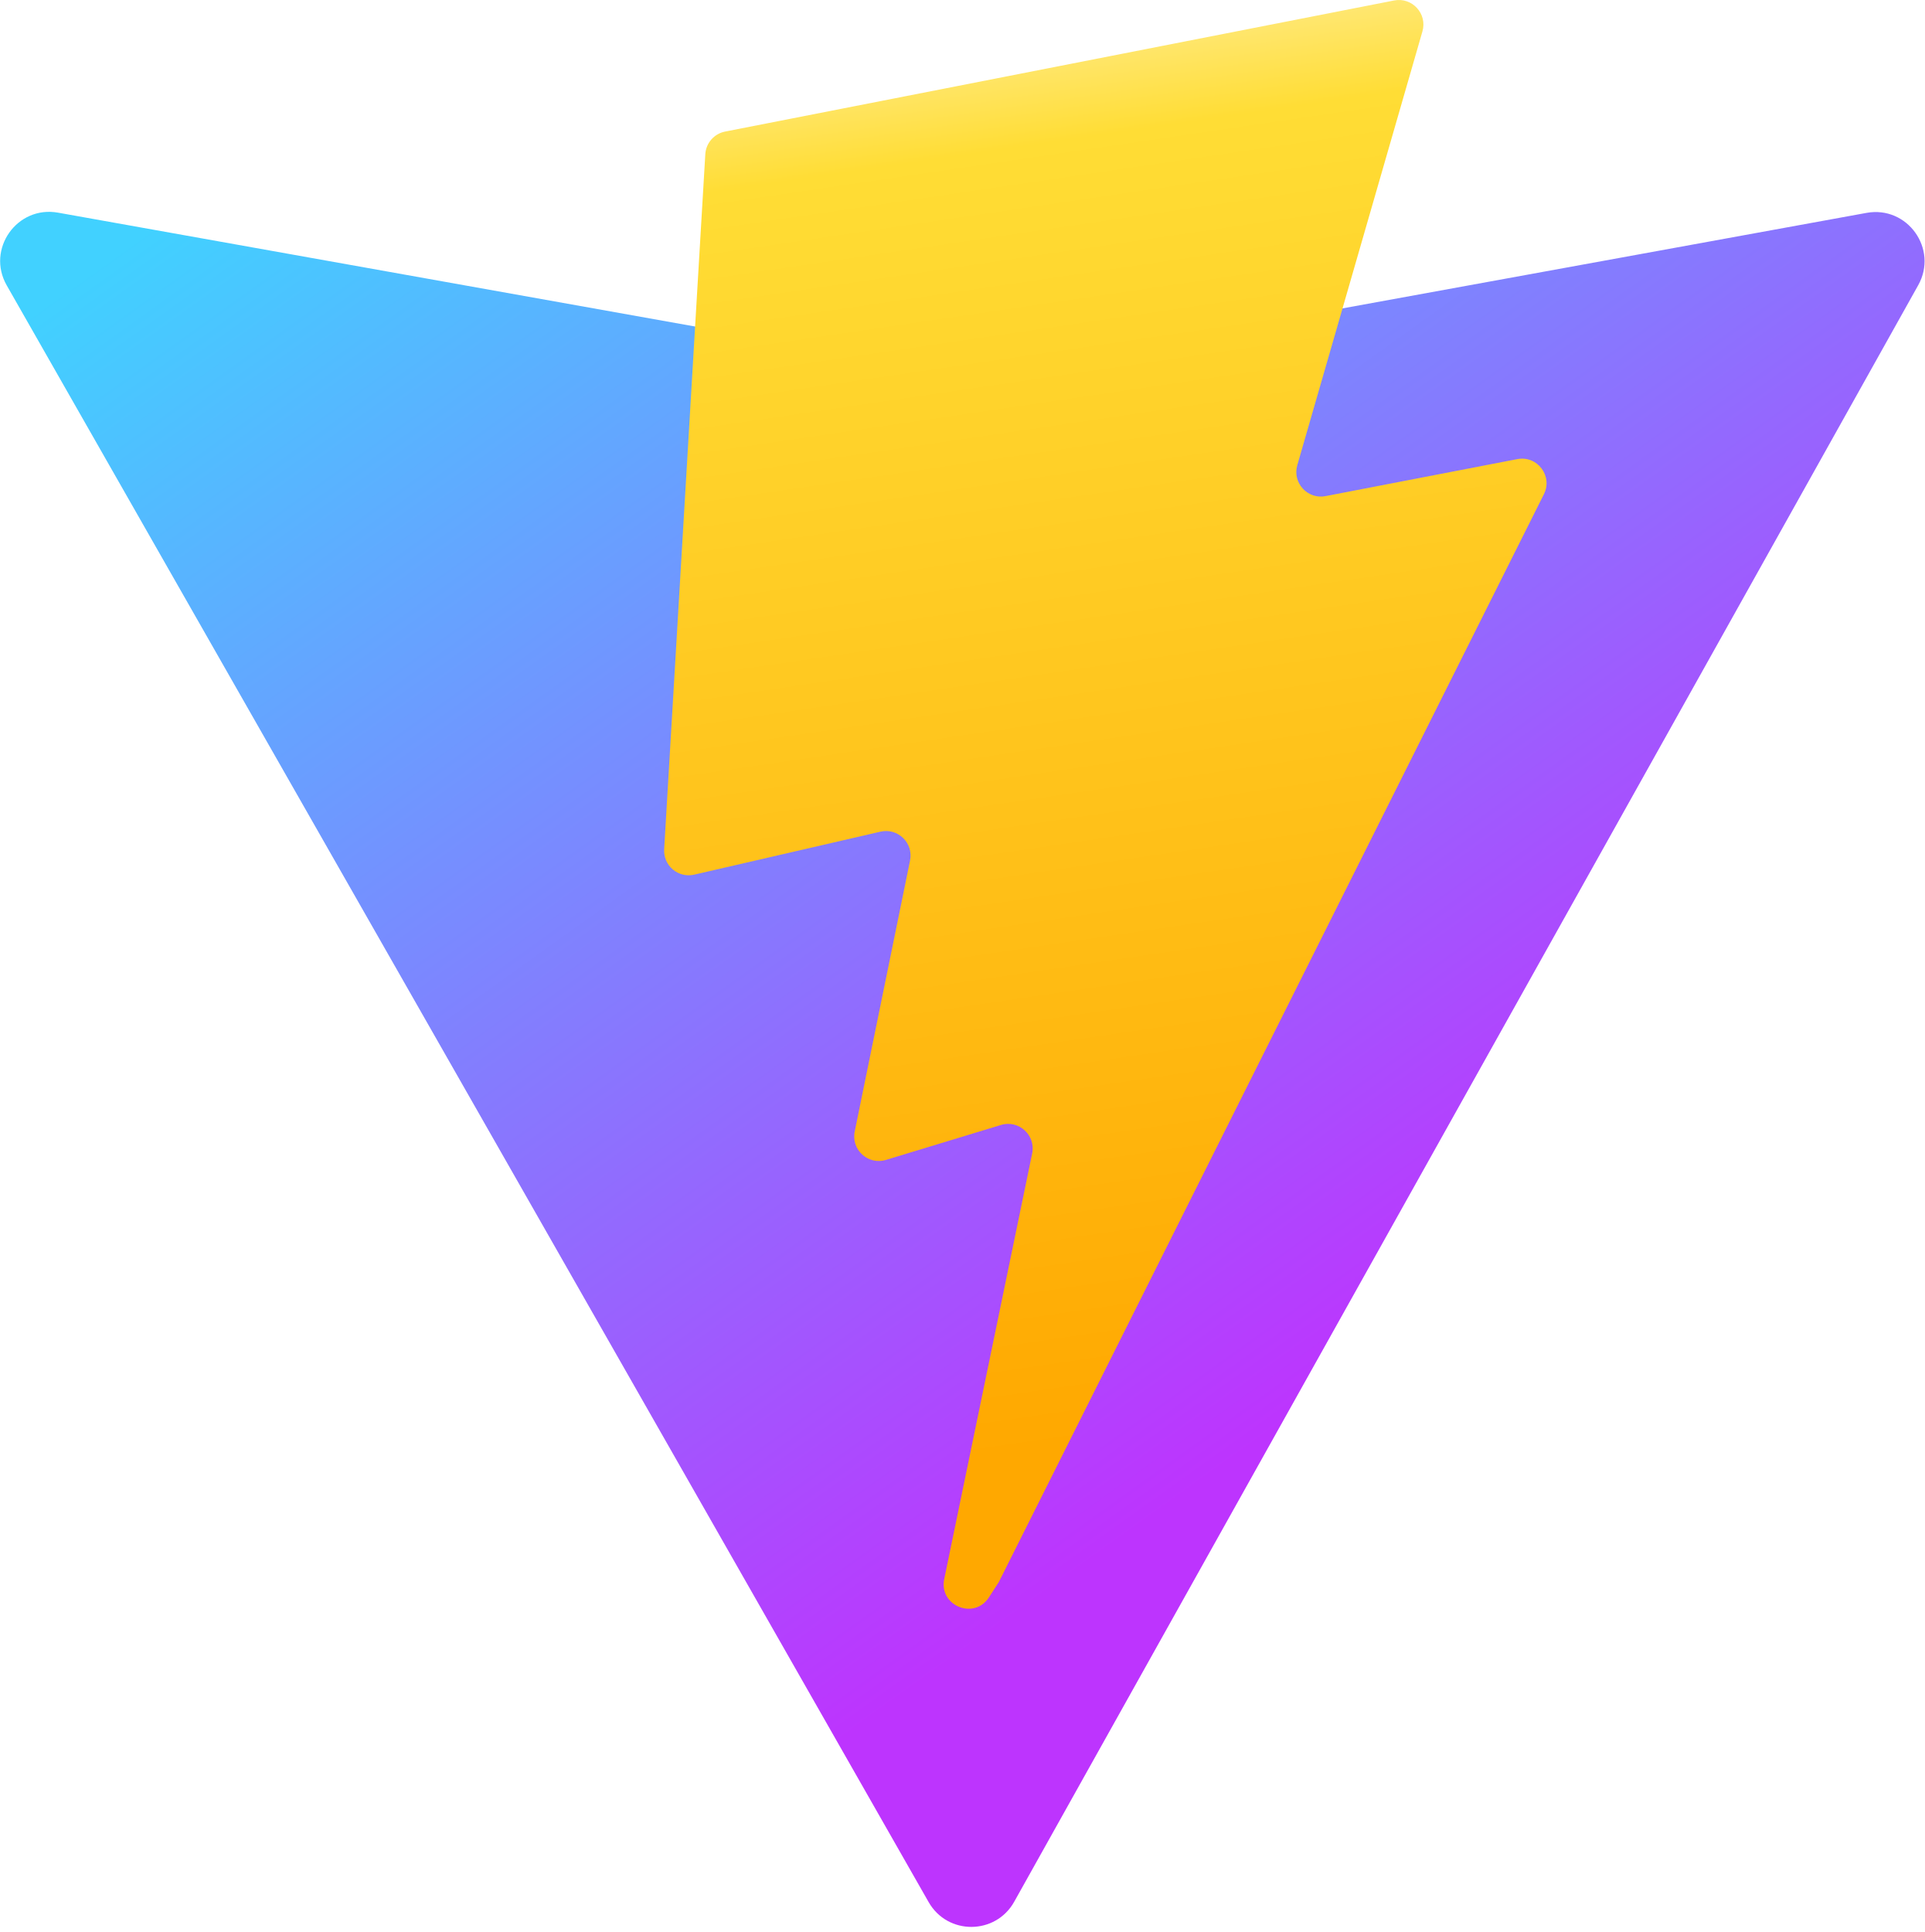
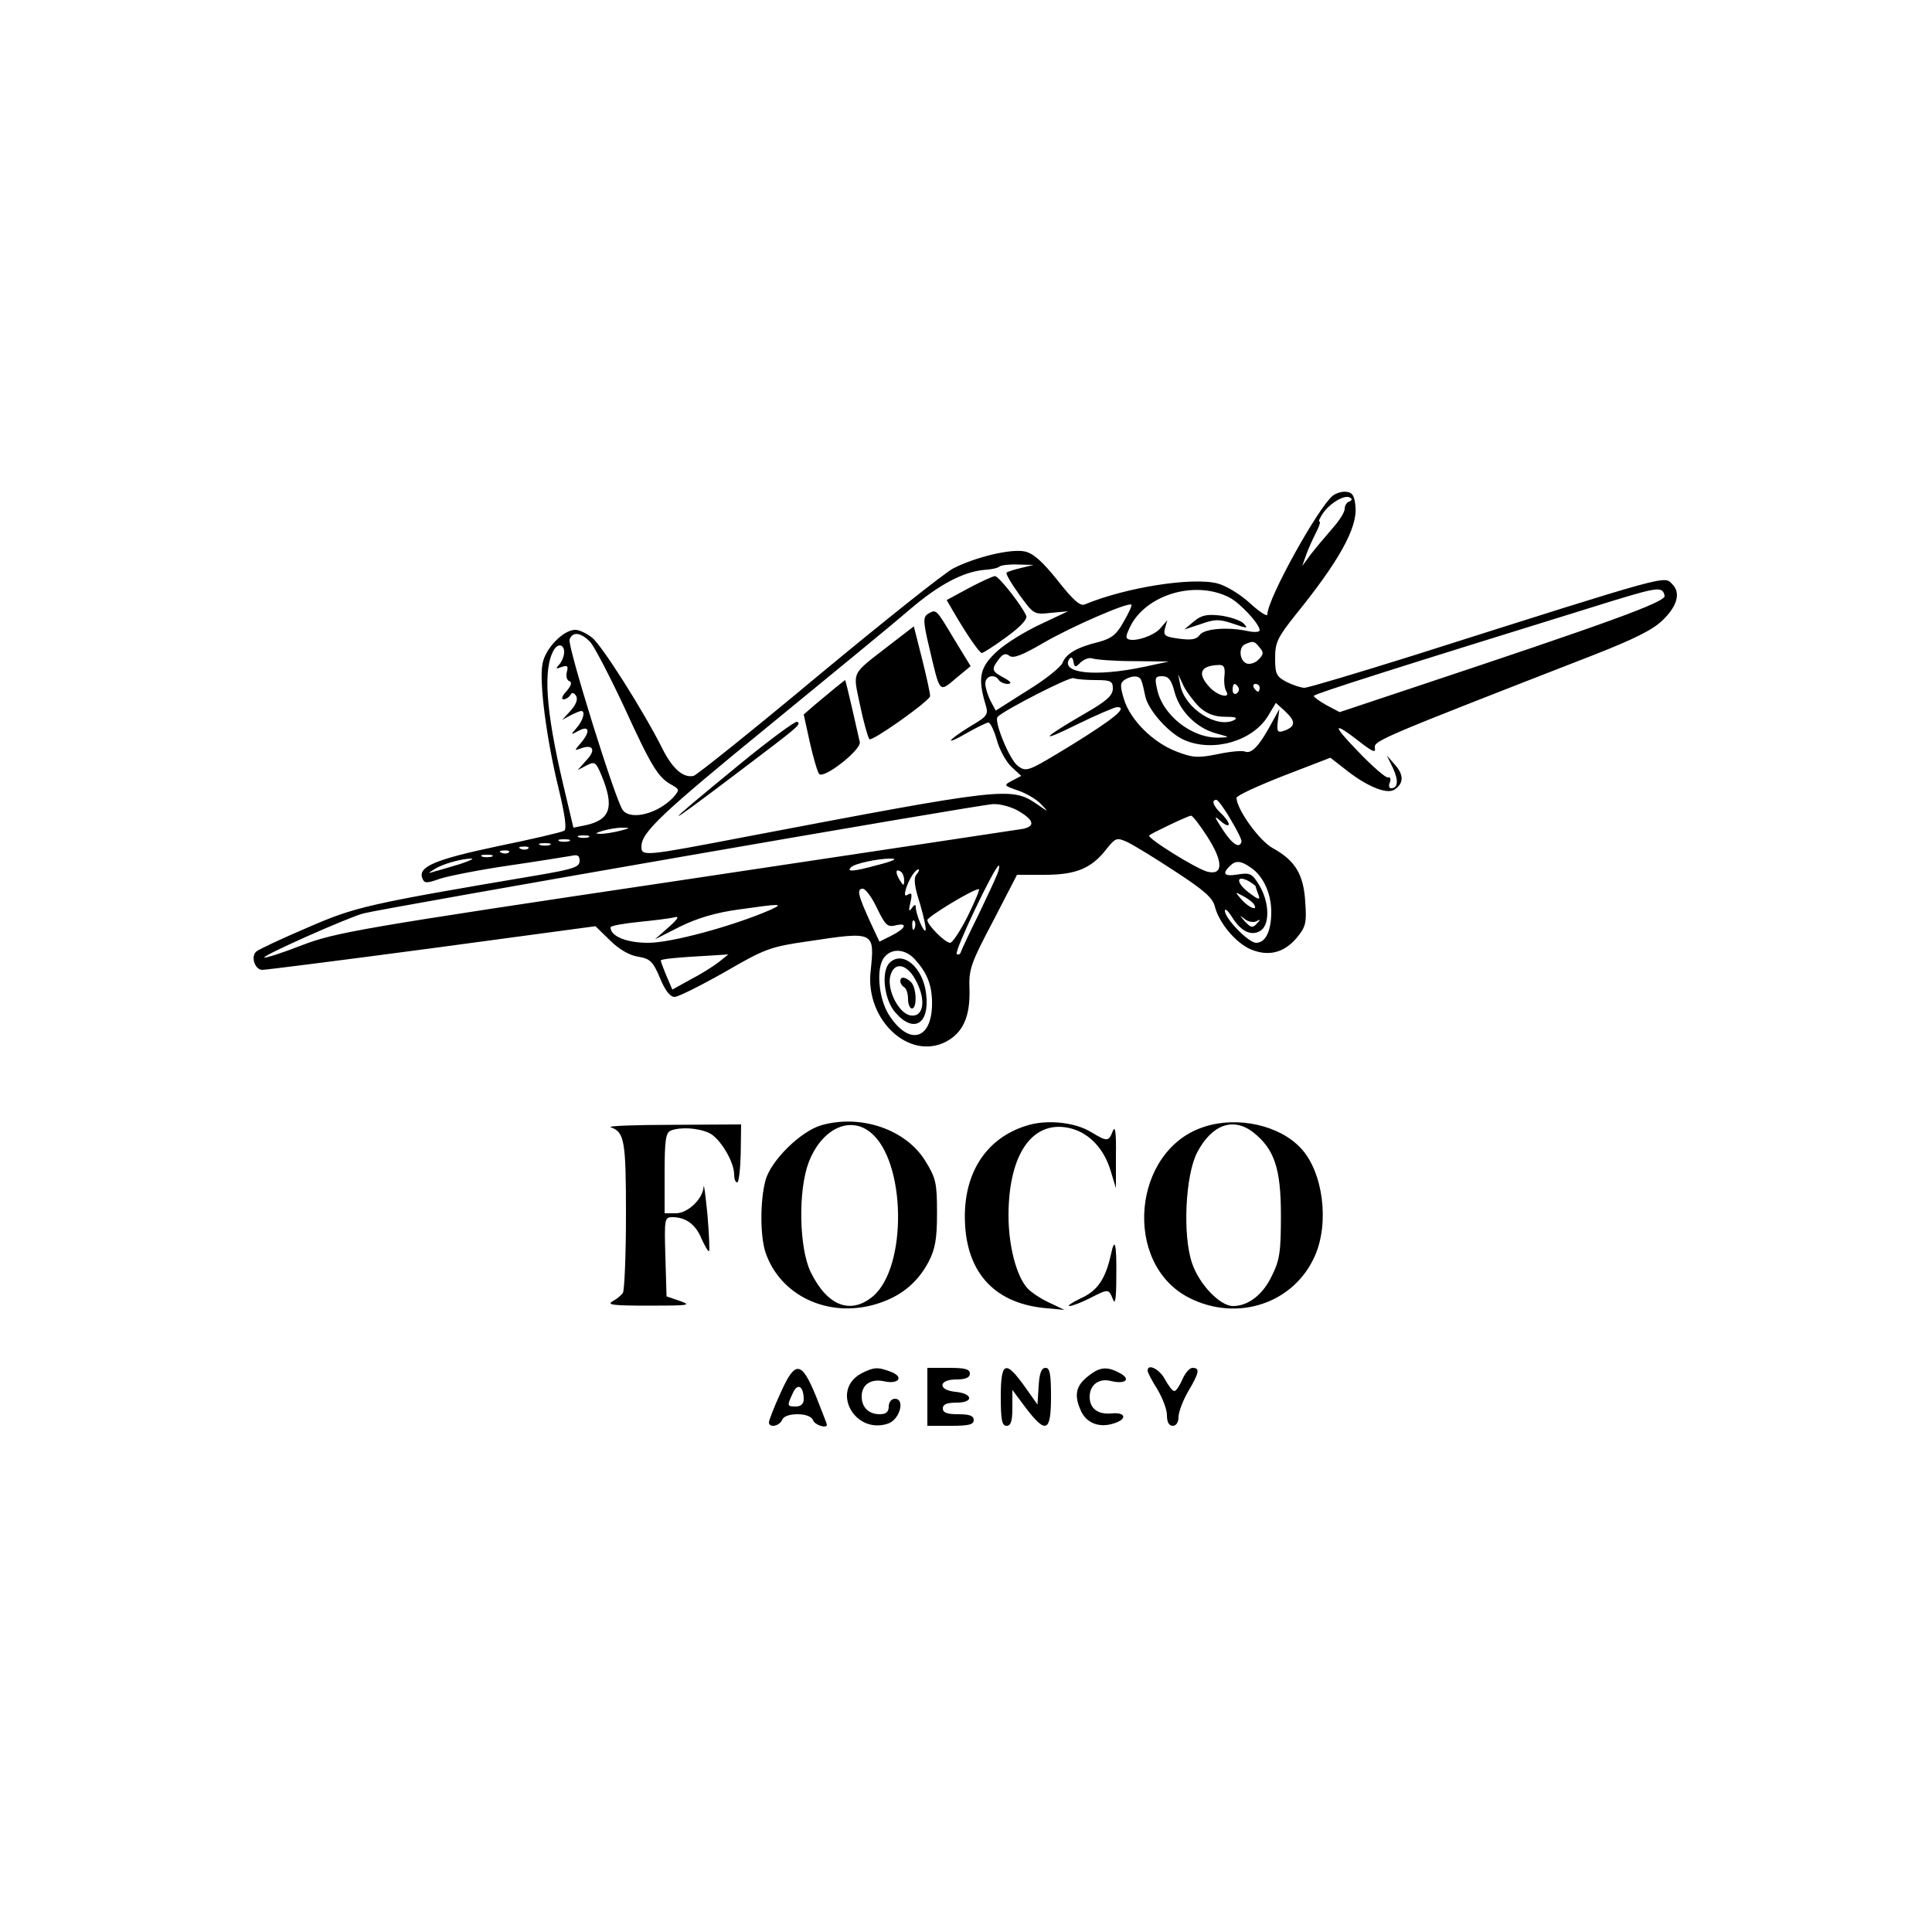
- <svg xmlns="http://www.w3.org/2000/svg" aria-hidden="true" role="img" class="iconify iconify--logos" width="31.88" height="32" preserveAspectRatio="xMidYMid meet" viewBox="0 0 256 257">
-   <defs>
-     <linearGradient id="IconifyId1813088fe1fbc01fb466" x1="-.828%" x2="57.636%" y1="7.652%" y2="78.411%">
-       <stop offset="0%" stop-color="#41D1FF" />
-       <stop offset="100%" stop-color="#BD34FE" />
-     </linearGradient>
-     <linearGradient id="IconifyId1813088fe1fbc01fb467" x1="43.376%" x2="50.316%" y1="2.242%" y2="89.03%">
-       <stop offset="0%" stop-color="#FFEA83" />
-       <stop offset="8.333%" stop-color="#FFDD35" />
-       <stop offset="100%" stop-color="#FFA800" />
-     </linearGradient>
-   </defs>
-   <path fill="url(#IconifyId1813088fe1fbc01fb466)" d="M255.153 37.938L134.897 252.976c-2.483 4.44-8.862 4.466-11.382.048L.875 37.958c-2.746-4.814 1.371-10.646 6.827-9.67l120.385 21.517a6.537 6.537 0 0 0 2.322-.004l117.867-21.483c5.438-.991 9.574 4.796 6.877 9.62Z" />
-   <path fill="url(#IconifyId1813088fe1fbc01fb467)" d="M185.432.063L96.44 17.501a3.268 3.268 0 0 0-2.634 3.014l-5.474 92.456a3.268 3.268 0 0 0 3.997 3.378l24.777-5.718c2.318-.535 4.413 1.507 3.936 3.838l-7.361 36.047c-.495 2.426 1.782 4.5 4.151 3.78l15.304-4.649c2.372-.72 4.652 1.36 4.15 3.788l-11.698 56.621c-.732 3.542 3.979 5.473 5.943 2.437l1.313-2.028l72.516-144.72c1.215-2.423-.88-5.186-3.54-4.672l-25.505 4.922c-2.396.462-4.435-1.77-3.759-4.114l16.646-57.705c.677-2.35-1.37-4.583-3.769-4.113Z" />
+ <svg xmlns="http://www.w3.org/2000/svg" version="1.0" width="500pt" height="500pt" viewBox="0 0 500 500" preserveAspectRatio="xMidYMid meet">
+   <g transform="translate(0,500) scale(0.1,-0.1)" fill="#000000" stroke="none">
+     <path d="M3449 3717 c-38 -31 -169 -267 -169 -307 0 -7 -20 6 -44 28 -25 23 -62 46 -85 52 -65 17 -237 -10 -343 -54 -12 -6 -30 10 -71 62 -40 50 -64 71 -86 75 -35 7 -125 -14 -184 -44 -23 -12 -180 -137 -350 -278 -169 -141 -314 -257 -322 -259 -27 -6 -55 19 -81 71 -48 96 -157 268 -182 287 -14 11 -33 20 -43 20 -31 0 -78 -48 -85 -88 -9 -46 10 -194 42 -324 17 -71 21 -104 14 -108 -7 -4 -84 -22 -172 -40 -161 -34 -207 -53 -195 -83 5 -13 10 -14 46 -1 22 7 102 23 178 34 76 11 148 23 161 25 17 4 22 1 22 -13 0 -16 -16 -21 -102 -36 -451 -76 -479 -83 -603 -137 -66 -28 -125 -56 -131 -61 -16 -12 -5 -48 15 -48 9 0 206 25 439 56 l423 57 38 -37 c23 -23 51 -39 73 -42 30 -5 38 -12 56 -55 13 -32 26 -49 38 -49 9 0 67 29 129 64 105 61 119 66 217 80 172 26 172 26 161 -79 -13 -125 100 -230 195 -181 44 23 63 65 61 135 -2 53 3 67 61 177 l62 120 72 0 c81 0 121 17 159 66 24 30 27 31 54 19 15 -7 71 -41 124 -76 74 -48 98 -69 103 -91 11 -43 54 -94 93 -111 46 -19 86 -9 119 30 23 28 26 38 22 92 -4 72 -26 108 -84 140 -35 19 -93 100 -94 130 0 6 55 31 121 57 l122 47 36 -28 c57 -46 109 -67 129 -55 25 16 26 38 2 65 l-21 24 16 -33 c15 -32 13 -52 -5 -52 -5 0 -7 7 -3 15 3 9 1 15 -5 13 -5 -2 -41 29 -79 69 -68 70 -64 78 10 20 30 -23 38 -26 35 -12 -3 18 22 28 564 239 107 42 156 66 182 92 37 36 46 70 24 92 -22 22 5 30 -669 -184 -147 -46 -274 -84 -283 -84 -9 0 -30 7 -46 15 -27 14 -30 21 -30 62 0 40 6 53 53 112 111 137 160 224 155 279 -2 28 -8 38 -23 39 -11 2 -27 -3 -36 -10z m43 -15 c-7 -2 -12 -11 -12 -19 0 -9 -15 -32 -33 -52 -17 -20 -42 -49 -55 -66 l-22 -30 10 28 c5 15 17 41 25 57 9 17 13 30 10 30 -4 0 1 10 9 22 19 27 57 49 70 40 6 -3 5 -7 -2 -10z m-850 -172 c-18 -4 -35 -10 -37 -12 -3 -2 12 -28 33 -57 37 -51 38 -52 82 -47 l44 4 -70 -33 c-39 -18 -90 -49 -113 -70 -44 -40 -51 -67 -32 -133 10 -32 9 -34 -40 -63 -61 -38 -65 -50 -5 -15 25 14 49 26 54 26 5 0 15 -21 22 -46 7 -25 24 -56 38 -69 l25 -23 -23 -12 c-23 -12 -23 -13 15 -26 21 -7 48 -23 59 -35 21 -22 21 -22 -12 1 -65 44 -87 41 -749 -85 -266 -51 -273 -52 -273 -26 0 37 51 85 335 317 160 131 322 264 360 297 76 65 138 97 191 102 19 1 37 5 41 9 3 3 25 6 47 5 l41 -1 -33 -8z m539 -76 c28 -14 79 -69 79 -85 0 -5 -14 -6 -32 -2 -52 11 -111 6 -123 -10 -8 -12 -22 -14 -53 -10 -37 5 -42 8 -37 27 l6 21 -18 -21 c-19 -22 -78 -39 -87 -25 -3 4 4 21 14 39 47 77 167 109 251 66z m1127 4 c3 -16 -147 -70 -652 -238 l-189 -63 -34 18 c-18 10 -33 21 -33 24 0 5 218 74 780 248 112 34 123 35 128 11z m-1400 -67 c-18 -33 -31 -43 -63 -52 -58 -14 -86 -31 -95 -54 -4 -11 -45 -44 -91 -72 l-82 -52 -14 26 c-7 14 -13 34 -13 44 0 20 24 26 35 9 3 -5 14 -10 23 -10 12 1 8 6 -10 16 -32 17 -33 22 -13 48 10 14 18 16 27 9 10 -8 33 1 88 33 70 41 221 107 228 99 2 -2 -7 -22 -20 -44z m-1380 -53 c11 -13 50 -88 87 -167 71 -155 88 -183 123 -202 21 -12 21 -13 5 -32 -39 -42 -109 -61 -131 -34 -18 21 -144 426 -138 442 8 21 29 19 54 -7z m1732 -14 c11 -12 10 -18 -3 -31 -8 -9 -23 -13 -31 -10 -19 8 -21 43 -3 50 20 9 24 8 37 -9z m-1800 -12 c0 -10 -6 -24 -12 -31 -11 -12 -10 -13 6 -7 15 5 17 2 13 -13 -3 -11 0 -22 7 -24 7 -3 4 -12 -8 -26 -11 -11 -14 -21 -8 -21 6 0 14 5 18 11 4 8 9 7 15 -2 5 -9 0 -22 -14 -38 l-22 -24 22 12 c12 6 24 11 27 11 12 0 5 -24 -11 -43 -17 -19 -17 -20 5 -8 28 15 30 -3 5 -32 -17 -20 -17 -20 0 -14 32 12 40 -4 15 -30 l-23 -26 23 12 c21 11 24 9 38 -24 35 -84 24 -117 -42 -131 l-30 -6 -27 114 c-45 191 -52 299 -23 347 11 17 26 13 26 -7z m1337 -26 c9 8 22 13 30 10 8 -3 56 -7 106 -7 l92 -1 -65 -14 c-124 -26 -215 -17 -193 20 5 7 9 5 11 -6 3 -16 5 -16 19 -2z m372 -34 c-2 -15 0 -33 4 -40 14 -21 -21 -14 -43 10 -32 35 -24 55 23 57 14 1 18 -5 16 -27z m-333 -12 c39 0 44 -3 44 -22 0 -18 -17 -33 -73 -65 -112 -65 -121 -78 -20 -28 51 25 98 45 104 45 29 0 -8 -30 -116 -97 -115 -70 -118 -72 -141 -55 -21 15 -63 117 -52 127 18 18 186 104 196 100 8 -3 34 -5 58 -5z m118 -2 c3 -7 7 -25 10 -40 8 -37 63 -98 103 -114 74 -31 174 -2 214 62 l21 35 24 -22 c28 -26 27 -39 -2 -50 -18 -6 -20 -3 -17 25 l4 31 -22 -40 c-30 -55 -50 -77 -67 -70 -8 3 -40 0 -72 -7 -50 -10 -64 -9 -105 7 -61 23 -120 82 -136 135 -11 35 -10 43 2 51 20 12 39 11 43 -3z m86 -30 c14 -50 57 -92 107 -106 37 -10 37 -10 8 -11 -71 -2 -148 59 -161 128 -6 27 -4 31 14 31 16 0 24 -10 32 -42z m64 -38 c19 -17 39 -25 66 -25 26 0 34 -2 25 -8 -44 -24 -127 28 -140 88 l-6 30 14 -30 c8 -16 27 -41 41 -55z m101 51 c3 -5 1 -12 -5 -16 -5 -3 -10 1 -10 9 0 18 6 21 15 7z m55 -1 c0 -5 -2 -10 -4 -10 -3 0 -8 5 -11 10 -3 6 -1 10 4 10 6 0 11 -4 11 -10z m-75 -341 c17 -28 29 -53 28 -57 -5 -19 -23 -8 -48 30 -23 35 -24 39 -7 24 12 -11 22 -15 22 -9 0 5 -9 18 -20 28 -20 19 -26 35 -12 35 4 0 21 -23 37 -51z m-547 21 c38 -23 41 -38 10 -45 -13 -2 -417 -63 -898 -135 -820 -122 -881 -133 -968 -166 -51 -20 -95 -34 -98 -32 -5 5 213 102 256 114 48 13 1595 282 1630 283 19 1 50 -8 68 -19z m487 -66 c41 -64 41 -100 0 -90 -30 8 -157 87 -151 94 7 6 99 50 108 51 4 1 23 -24 43 -55z m-1520 16 c-16 -4 -39 -8 -50 -8 -16 0 -15 2 5 8 14 4 36 8 50 8 22 0 22 -1 -5 -8z m-82 -17 c-7 -2 -19 -2 -25 0 -7 3 -2 5 12 5 14 0 19 -2 13 -5z m-50 -10 c-7 -2 -19 -2 -25 0 -7 3 -2 5 12 5 14 0 19 -2 13 -5z m-50 -10 c-7 -2 -19 -2 -25 0 -7 3 -2 5 12 5 14 0 19 -2 13 -5z m-56 -9 c-3 -3 -12 -4 -19 -1 -8 3 -5 6 6 6 11 1 17 -2 13 -5z m-50 -10 c-3 -3 -12 -4 -19 -1 -8 3 -5 6 6 6 11 1 17 -2 13 -5z m-44 -11 c-7 -2 -19 -2 -25 0 -7 3 -2 5 12 5 14 0 19 -2 13 -5z m-82 -19 c-24 -7 -53 -16 -65 -19 -20 -6 -20 -6 -1 6 20 13 70 27 95 27 8 0 -5 -6 -29 -14z m1079 -3 c-62 -17 -81 -18 -67 -5 9 9 68 22 102 22 20 0 8 -6 -35 -17z m968 -7 c32 -22 52 -67 52 -114 0 -50 -15 -80 -39 -80 -20 0 -81 63 -81 83 0 7 8 0 17 -14 23 -38 49 -52 73 -39 27 14 26 74 -1 119 -18 30 -24 33 -55 28 -35 -6 -42 1 -22 21 16 16 29 15 56 -4z m-657 -16 c-5 -13 -27 -60 -49 -106 -23 -46 -43 -89 -45 -95 -2 -7 -7 -9 -11 -6 -7 7 99 229 109 229 2 0 1 -10 -4 -22z m-241 -16 c0 -15 -2 -15 -10 -2 -13 20 -13 33 0 25 6 -3 10 -14 10 -23z m32 15 c-8 -9 -6 -30 9 -76 10 -35 17 -66 14 -69 -5 -5 -25 42 -25 61 0 7 -4 6 -10 -3 -8 -11 -9 -7 -4 14 5 22 4 27 -6 21 -9 -6 -10 -1 -5 16 8 25 24 49 32 49 3 0 1 -6 -5 -13z m878 -32 c0 -2 3 -11 7 -21 5 -14 0 -13 -25 6 -33 25 -34 47 -1 30 10 -6 19 -12 19 -15z m-980 -56 c21 -43 27 -49 47 -44 33 8 28 -7 -9 -26 l-32 -16 -22 47 c-33 72 -38 90 -21 90 7 0 24 -23 37 -51z m235 -19 c-19 -38 -40 -70 -46 -70 -13 0 -59 46 -59 59 0 8 116 79 133 80 4 1 -9 -30 -28 -69z m740 30 c12 -19 -12 -10 -31 11 -19 22 -19 22 3 10 12 -6 25 -16 28 -21z m-1252 -15 c-97 -42 -256 -85 -315 -85 -57 0 -98 17 -98 40 0 4 33 10 73 14 39 4 81 9 92 12 14 4 10 -4 -15 -26 l-35 -31 65 33 c45 22 92 36 150 44 113 16 120 16 83 -1z m1259 -29 c10 6 11 4 0 -7 -10 -11 -15 -10 -30 6 -15 17 -15 18 0 6 9 -7 23 -9 30 -5z m-885 -18 c-3 -8 -6 -5 -6 6 -1 11 2 17 5 13 3 -3 4 -12 1 -19z m0 -80 c31 -34 43 -63 45 -105 4 -104 -59 -124 -113 -37 -26 43 -32 122 -10 147 19 24 54 21 78 -5z m-507 -8 c-14 -11 -46 -31 -73 -45 l-47 -26 -15 35 c-8 19 -15 38 -15 40 0 4 36 8 145 14 l30 2 -25 -20z" />
+     <path d="M2507 3478 l-57 -31 18 -31 c35 -60 67 -106 73 -106 3 0 32 18 63 41 36 26 55 46 52 55 -10 25 -71 103 -81 103 -5 0 -36 -14 -68 -31z" />
+     <path d="M2401 3411 c-12 -8 -12 -20 3 -83 30 -127 25 -121 74 -80 l34 28 -44 72 c-46 77 -45 76 -67 63z" />
+     <path d="M2300 3329 c-99 -77 -93 -64 -74 -155 9 -43 20 -82 24 -87 6 -7 152 96 157 111 1 4 -8 46 -20 94 l-22 87 -65 -50z" />
+     <path d="M2163 3221 c-12 -10 -36 -30 -53 -44 l-30 -26 16 -73 c9 -40 20 -77 24 -81 12 -14 111 64 105 83 -2 8 -11 48 -20 88 -9 39 -17 72 -18 72 -1 -1 -12 -9 -24 -19z" />
+     <path d="M1913 3021 c-210 -172 -209 -176 2 -16 152 115 160 121 148 127 -4 3 -72 -47 -150 -111z" />
+     <path d="M3090 3392 l-25 -21 43 14 c36 13 47 13 83 1 38 -13 40 -13 27 1 -9 8 -36 17 -60 20 -34 4 -49 1 -68 -15z" />
+     <path d="M2302 2508 c-22 -22 -14 -94 14 -127 47 -56 90 -33 81 45 -7 70 -61 116 -95 82z m71 -51 c24 -48 16 -90 -16 -85 -30 4 -62 65 -53 102 10 40 46 32 69 -17z" />
+     <path d="M2330 2461 c0 -6 5 -13 10 -16 6 -3 10 -17 10 -31 0 -13 5 -24 10 -24 14 0 12 54 -2 68 -14 14 -28 16 -28 3z" />
+     <path d="M2126 2088 c-53 -15 -131 -91 -145 -143 -14 -52 -14 -143 0 -186 38 -112 161 -170 283 -135 65 19 109 54 139 110 17 33 22 58 22 127 0 78 -3 90 -30 134 -50 82 -167 122 -269 93z m126 -18 c93 -73 97 -349 7 -425 -58 -48 -118 -25 -161 63 -30 62 -33 211 -5 284 33 86 105 121 159 78z" />
+     <path d="M2654 2086 c-100 -32 -157 -118 -157 -234 0 -140 72 -223 204 -237 l54 -5 -40 19 c-22 10 -47 27 -56 37 -29 32 -49 111 -49 188 0 163 65 252 164 225 46 -13 83 -52 100 -108 l14 -46 0 85 c1 60 -2 78 -8 63 -11 -28 -14 -28 -56 -3 -42 26 -117 34 -170 16z" />
+     <path d="M3117 2084 c-187 -59 -213 -355 -39 -443 125 -63 271 -14 325 109 38 86 21 217 -36 278 -55 60 -164 84 -250 56z m127 -15 c54 -43 71 -93 71 -214 0 -95 -3 -116 -24 -158 -23 -48 -61 -77 -100 -77 -34 0 -88 57 -106 111 -25 73 -17 228 13 286 38 73 94 93 146 52z" />
+     <path d="M1580 2083 c36 -13 40 -33 40 -227 0 -105 -4 -196 -8 -202 -4 -6 -16 -16 -27 -22 -16 -9 4 -11 95 -11 102 0 111 1 80 12 l-35 12 -3 103 c-3 98 -2 102 18 102 35 0 61 -19 76 -57 9 -19 17 -33 19 -31 2 2 0 44 -4 93 -5 50 -9 83 -10 74 -2 -32 -41 -69 -72 -69 l-29 0 0 104 c0 85 3 105 16 110 25 10 71 7 99 -6 28 -13 65 -74 65 -108 0 -11 3 -20 8 -20 4 0 8 34 9 75 l1 75 -176 -1 c-98 0 -170 -3 -162 -6z" />
+     <path d="M2875 1753 c-14 -63 -35 -94 -78 -113 -23 -11 -36 -20 -29 -20 7 0 30 9 52 20 49 25 49 25 60 -2 6 -17 9 0 9 60 1 84 -4 103 -14 55z" />
+     <path d="M2020 1395 c-17 -37 -30 -71 -30 -76 0 -15 27 -10 34 6 3 9 18 15 40 15 21 0 36 -6 40 -15 4 -13 36 -23 36 -12 0 2 -13 35 -28 73 -38 93 -54 94 -92 9z m60 -17 c0 -11 -8 -18 -20 -18 -23 0 -24 1 -8 35 12 27 28 18 28 -17z" />
+     <path d="M2228 1445 c-79 -44 -16 -159 71 -129 30 11 44 64 17 64 -9 0 -16 -9 -16 -20 0 -14 -7 -20 -23 -20 -29 0 -47 18 -47 46 0 31 24 47 59 39 38 -8 51 12 16 25 -34 13 -44 12 -77 -5z" />
+     <path d="M2400 1385 l0 -75 60 0 c47 0 60 3 60 15 0 11 -11 15 -40 15 -29 0 -40 4 -40 15 0 11 11 15 36 15 45 0 42 24 -4 28 -46 5 -43 32 3 32 24 0 35 5 35 15 0 12 -13 15 -55 15 l-55 0 0 -75z" />
+     <path d="M2590 1385 c0 -60 3 -75 15 -75 11 0 15 12 15 46 l0 47 35 -47 c52 -68 65 -62 65 29 0 59 -3 75 -14 75 -11 0 -16 -14 -18 -47 l-3 -48 -34 48 c-49 68 -61 63 -61 -28z" />
+     <path d="M2818 1440 c-33 -25 -39 -49 -22 -88 14 -35 49 -49 89 -35 33 11 28 29 -9 25 -35 -3 -56 13 -56 43 0 31 24 49 55 41 37 -9 53 4 24 20 -33 18 -52 17 -81 -6z" />
+     <path d="M2970 1453 c0 -5 11 -26 25 -48 13 -22 25 -52 25 -67 0 -18 5 -28 15 -28 9 0 15 9 15 23 0 12 11 42 25 66 29 49 31 61 11 61 -7 0 -19 -13 -26 -30 -7 -16 -16 -30 -21 -30 -5 0 -15 14 -24 30 -14 27 -45 42 -45 23z" />
+   </g>
</svg>
